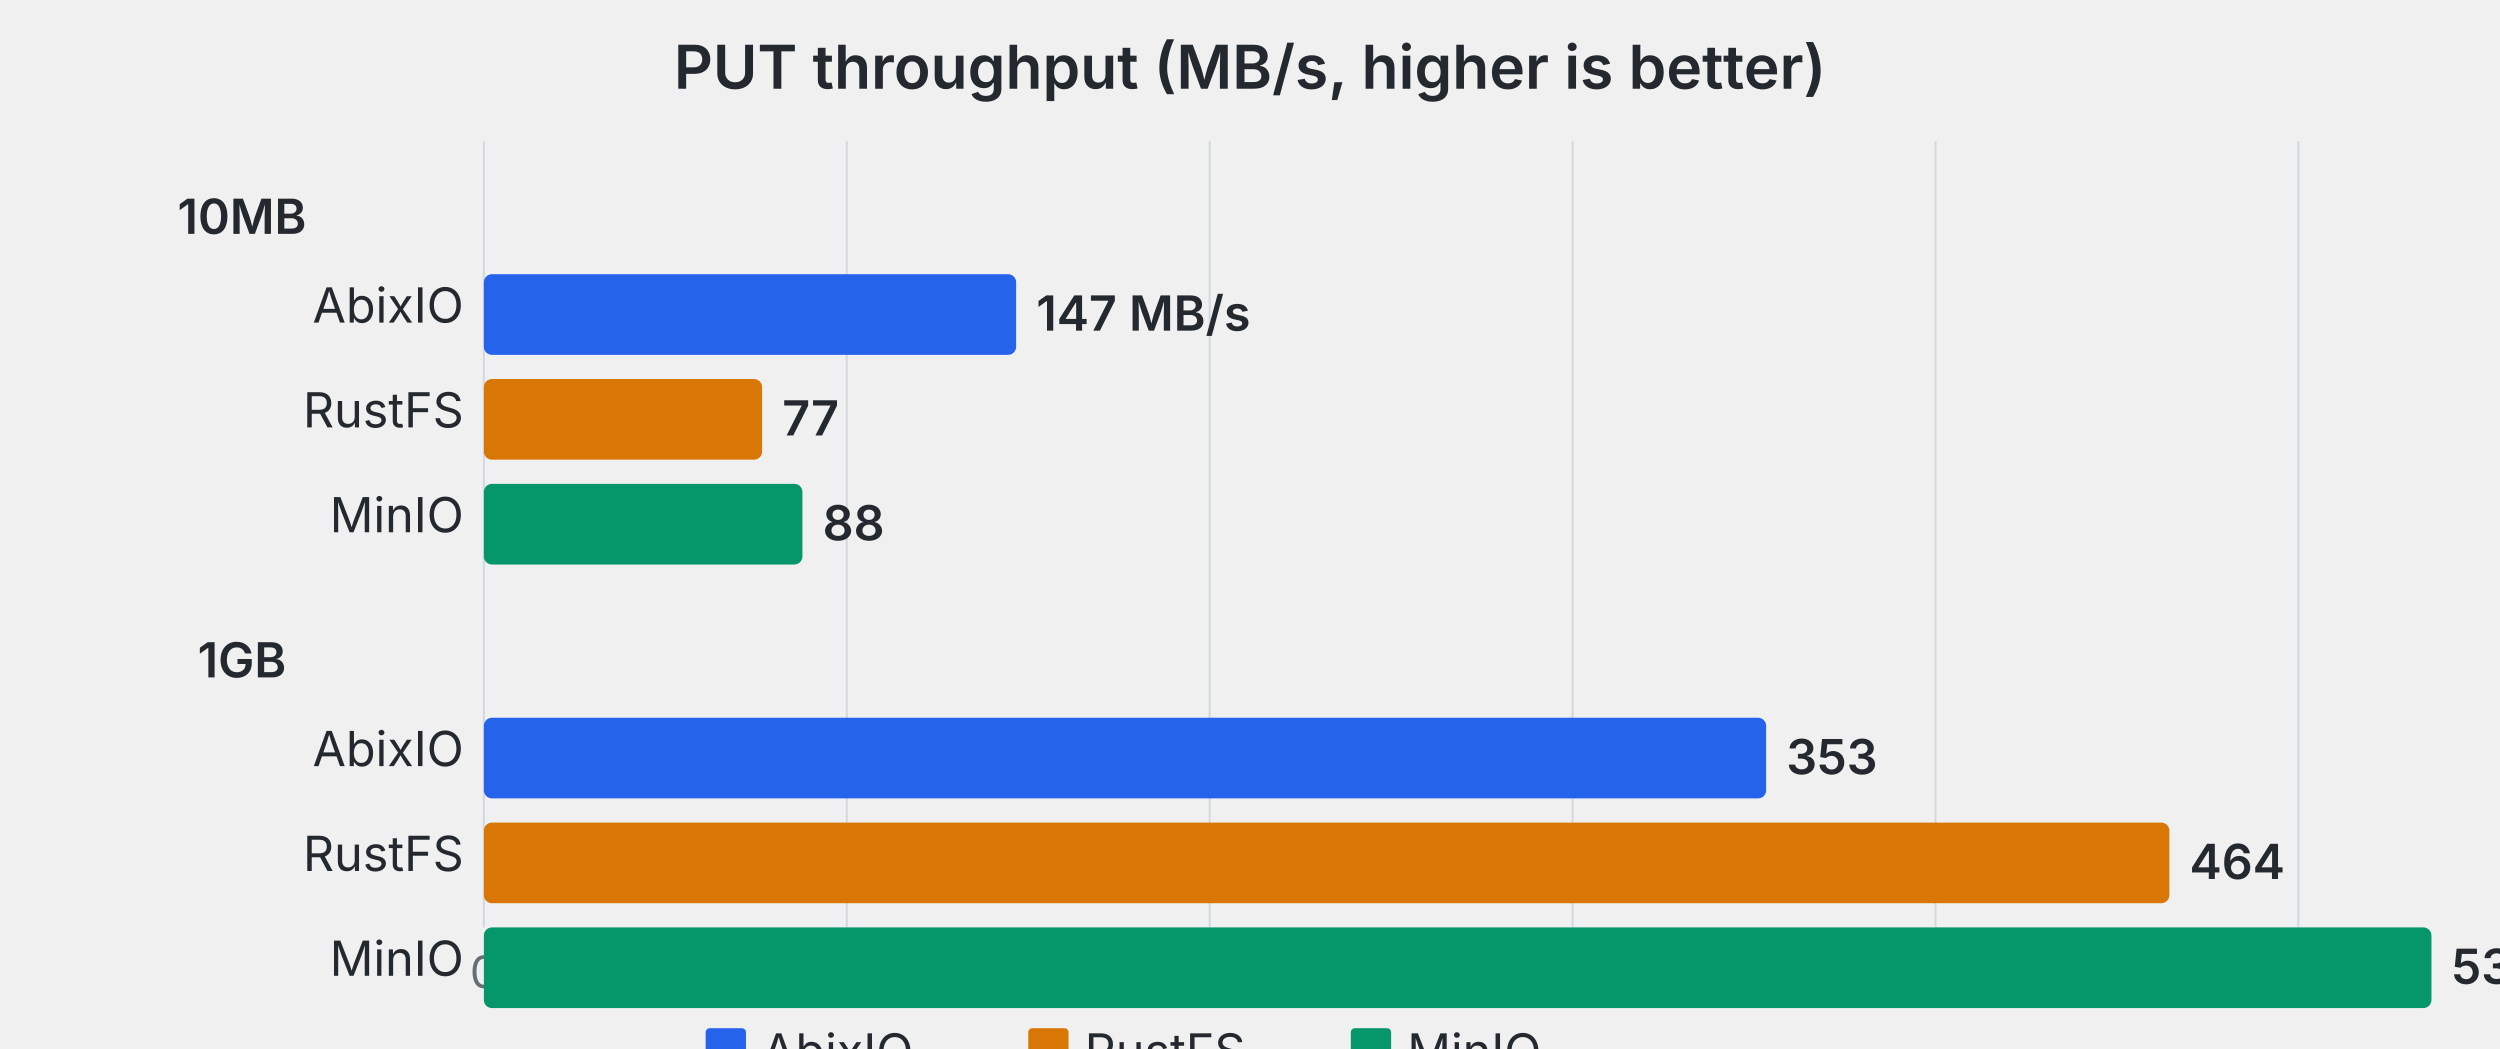
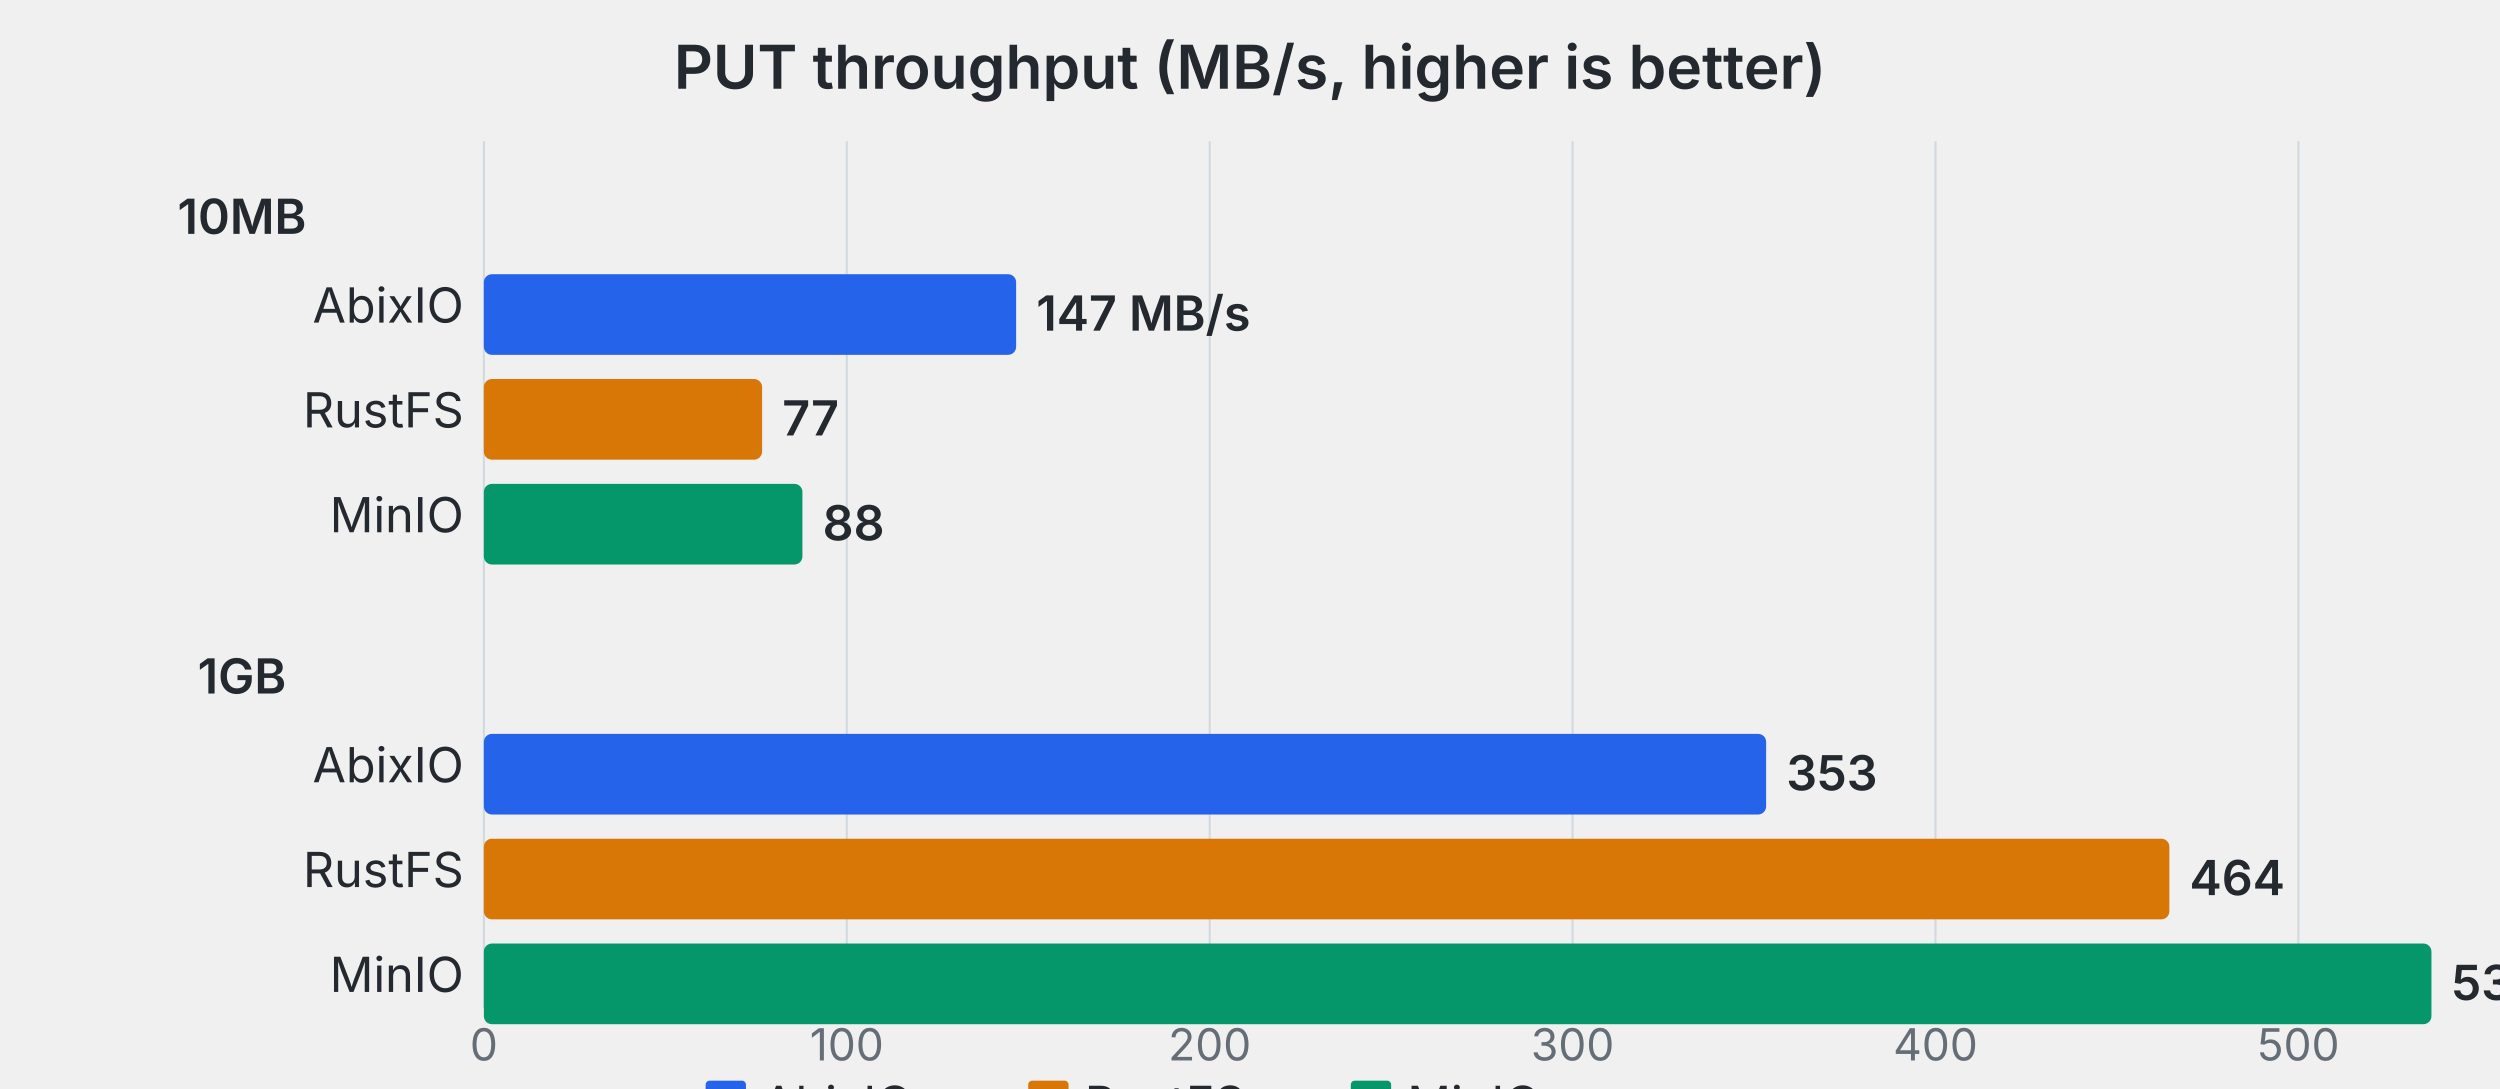
- <svg xmlns="http://www.w3.org/2000/svg" viewBox="0 0 620 260" font-family="system-ui,-apple-system,sans-serif" font-size="13">
-   <style>
-     .title { font-size: 15px; font-weight: 600; fill: #24292f; }
-     .label { fill: #24292f; font-size: 12px; }
-     .value { fill: #fff; font-size: 12px; font-weight: 600; }
-     .value-dark { fill: #24292f; font-size: 12px; font-weight: 600; }
-     .axis { fill: #656d76; font-size: 11px; }
-     .grid { stroke: #d1d9e0; stroke-width: 0.5; }
-     .legend { font-size: 12px; fill: #24292f; }
-   </style>
-   <text x="310" y="22" text-anchor="middle" class="title">PUT throughput (MB/s, higher is better)</text>
-   <line x1="120" y1="35" x2="120" y2="230" class="grid" />
-   <line x1="210" y1="35" x2="210" y2="230" class="grid" />
-   <line x1="300" y1="35" x2="300" y2="230" class="grid" />
-   <line x1="390" y1="35" x2="390" y2="230" class="grid" />
-   <line x1="480" y1="35" x2="480" y2="230" class="grid" />
-   <line x1="570" y1="35" x2="570" y2="230" class="grid" />
-   <text x="120" y="245" text-anchor="middle" class="axis">0</text>
-   <text x="210" y="245" text-anchor="middle" class="axis">100</text>
-   <text x="300" y="245" text-anchor="middle" class="axis">200</text>
-   <text x="390" y="245" text-anchor="middle" class="axis">300</text>
-   <text x="480" y="245" text-anchor="middle" class="axis">400</text>
-   <text x="570" y="245" text-anchor="middle" class="axis">500</text>
-   <text x="60" y="58" text-anchor="middle" class="label" font-weight="600">10MB</text>
-   <text x="115" y="80" text-anchor="end" class="label">AbixIO</text>
+ <svg xmlns="http://www.w3.org/2000/svg" viewBox="0 0 620 270" font-family="system-ui,-apple-system,sans-serif">
+   <text x="310" y="22" text-anchor="middle" style="font-size:15px;font-weight:600;fill:#24292f">PUT throughput (MB/s, higher is better)</text>
+   <line x1="120" y1="35" x2="120" y2="250" style="stroke:#d1d9e0;stroke-width:0.5" />
+   <line x1="210" y1="35" x2="210" y2="250" style="stroke:#d1d9e0;stroke-width:0.5" />
+   <line x1="300" y1="35" x2="300" y2="250" style="stroke:#d1d9e0;stroke-width:0.5" />
+   <line x1="390" y1="35" x2="390" y2="250" style="stroke:#d1d9e0;stroke-width:0.5" />
+   <line x1="480" y1="35" x2="480" y2="250" style="stroke:#d1d9e0;stroke-width:0.5" />
+   <line x1="570" y1="35" x2="570" y2="250" style="stroke:#d1d9e0;stroke-width:0.5" />
+   <text x="120" y="263" text-anchor="middle" style="font-size:11px;fill:#656d76">0</text>
+   <text x="210" y="263" text-anchor="middle" style="font-size:11px;fill:#656d76">100</text>
+   <text x="300" y="263" text-anchor="middle" style="font-size:11px;fill:#656d76">200</text>
+   <text x="390" y="263" text-anchor="middle" style="font-size:11px;fill:#656d76">300</text>
+   <text x="480" y="263" text-anchor="middle" style="font-size:11px;fill:#656d76">400</text>
+   <text x="570" y="263" text-anchor="middle" style="font-size:11px;fill:#656d76">500</text>
+   <text x="60" y="58" text-anchor="middle" style="font-size:12px;font-weight:600;fill:#24292f">10MB</text>
+   <text x="115" y="80" text-anchor="end" style="font-size:12px;fill:#24292f">AbixIO</text>
  <rect x="120" y="68" width="132" height="20" rx="2" fill="#2563eb" />
-   <text x="257" y="82" class="value-dark">147 MB/s</text>
-   <text x="115" y="106" text-anchor="end" class="label">RustFS</text>
+   <text x="257" y="82" style="font-size:12px;font-weight:600;fill:#24292f">147 MB/s</text>
+   <text x="115" y="106" text-anchor="end" style="font-size:12px;fill:#24292f">RustFS</text>
  <rect x="120" y="94" width="69" height="20" rx="2" fill="#d97706" />
-   <text x="194" y="108" class="value-dark">77</text>
-   <text x="115" y="132" text-anchor="end" class="label">MinIO</text>
+   <text x="194" y="108" style="font-size:12px;font-weight:600;fill:#24292f">77</text>
+   <text x="115" y="132" text-anchor="end" style="font-size:12px;fill:#24292f">MinIO</text>
  <rect x="120" y="120" width="79" height="20" rx="2" fill="#059669" />
-   <text x="204" y="134" class="value-dark">88</text>
-   <text x="60" y="168" text-anchor="middle" class="label" font-weight="600">1GB</text>
-   <text x="115" y="190" text-anchor="end" class="label">AbixIO</text>
-   <rect x="120" y="178" width="318" height="20" rx="2" fill="#2563eb" />
-   <text x="443" y="192" class="value-dark">353</text>
-   <text x="115" y="216" text-anchor="end" class="label">RustFS</text>
-   <rect x="120" y="204" width="418" height="20" rx="2" fill="#d97706" />
-   <text x="543" y="218" class="value-dark">464</text>
-   <text x="115" y="242" text-anchor="end" class="label">MinIO</text>
-   <rect x="120" y="230" width="483" height="20" rx="2" fill="#059669" />
-   <text x="608" y="244" class="value-dark">537</text>
-   <rect x="175" y="255" width="10" height="10" rx="1" fill="#2563eb" />
-   <text x="189" y="265" class="legend">AbixIO</text>
-   <rect x="255" y="255" width="10" height="10" rx="1" fill="#d97706" />
-   <text x="269" y="265" class="legend">RustFS</text>
-   <rect x="335" y="255" width="10" height="10" rx="1" fill="#059669" />
-   <text x="349" y="265" class="legend">MinIO</text>
+   <text x="204" y="134" style="font-size:12px;font-weight:600;fill:#24292f">88</text>
+   <text x="60" y="172" text-anchor="middle" style="font-size:12px;font-weight:600;fill:#24292f">1GB</text>
+   <text x="115" y="194" text-anchor="end" style="font-size:12px;fill:#24292f">AbixIO</text>
+   <rect x="120" y="182" width="318" height="20" rx="2" fill="#2563eb" />
+   <text x="443" y="196" style="font-size:12px;font-weight:600;fill:#24292f">353</text>
+   <text x="115" y="220" text-anchor="end" style="font-size:12px;fill:#24292f">RustFS</text>
+   <rect x="120" y="208" width="418" height="20" rx="2" fill="#d97706" />
+   <text x="543" y="222" style="font-size:12px;font-weight:600;fill:#24292f">464</text>
+   <text x="115" y="246" text-anchor="end" style="font-size:12px;fill:#24292f">MinIO</text>
+   <rect x="120" y="234" width="483" height="20" rx="2" fill="#059669" />
+   <text x="608" y="248" style="font-size:12px;font-weight:600;fill:#24292f">537</text>
+   <rect x="175" y="268" width="10" height="10" rx="1" fill="#2563eb" />
+   <text x="189" y="278" style="font-size:12px;fill:#24292f">AbixIO</text>
+   <rect x="255" y="268" width="10" height="10" rx="1" fill="#d97706" />
+   <text x="269" y="278" style="font-size:12px;fill:#24292f">RustFS</text>
+   <rect x="335" y="268" width="10" height="10" rx="1" fill="#059669" />
+   <text x="349" y="278" style="font-size:12px;fill:#24292f">MinIO</text>
</svg>
